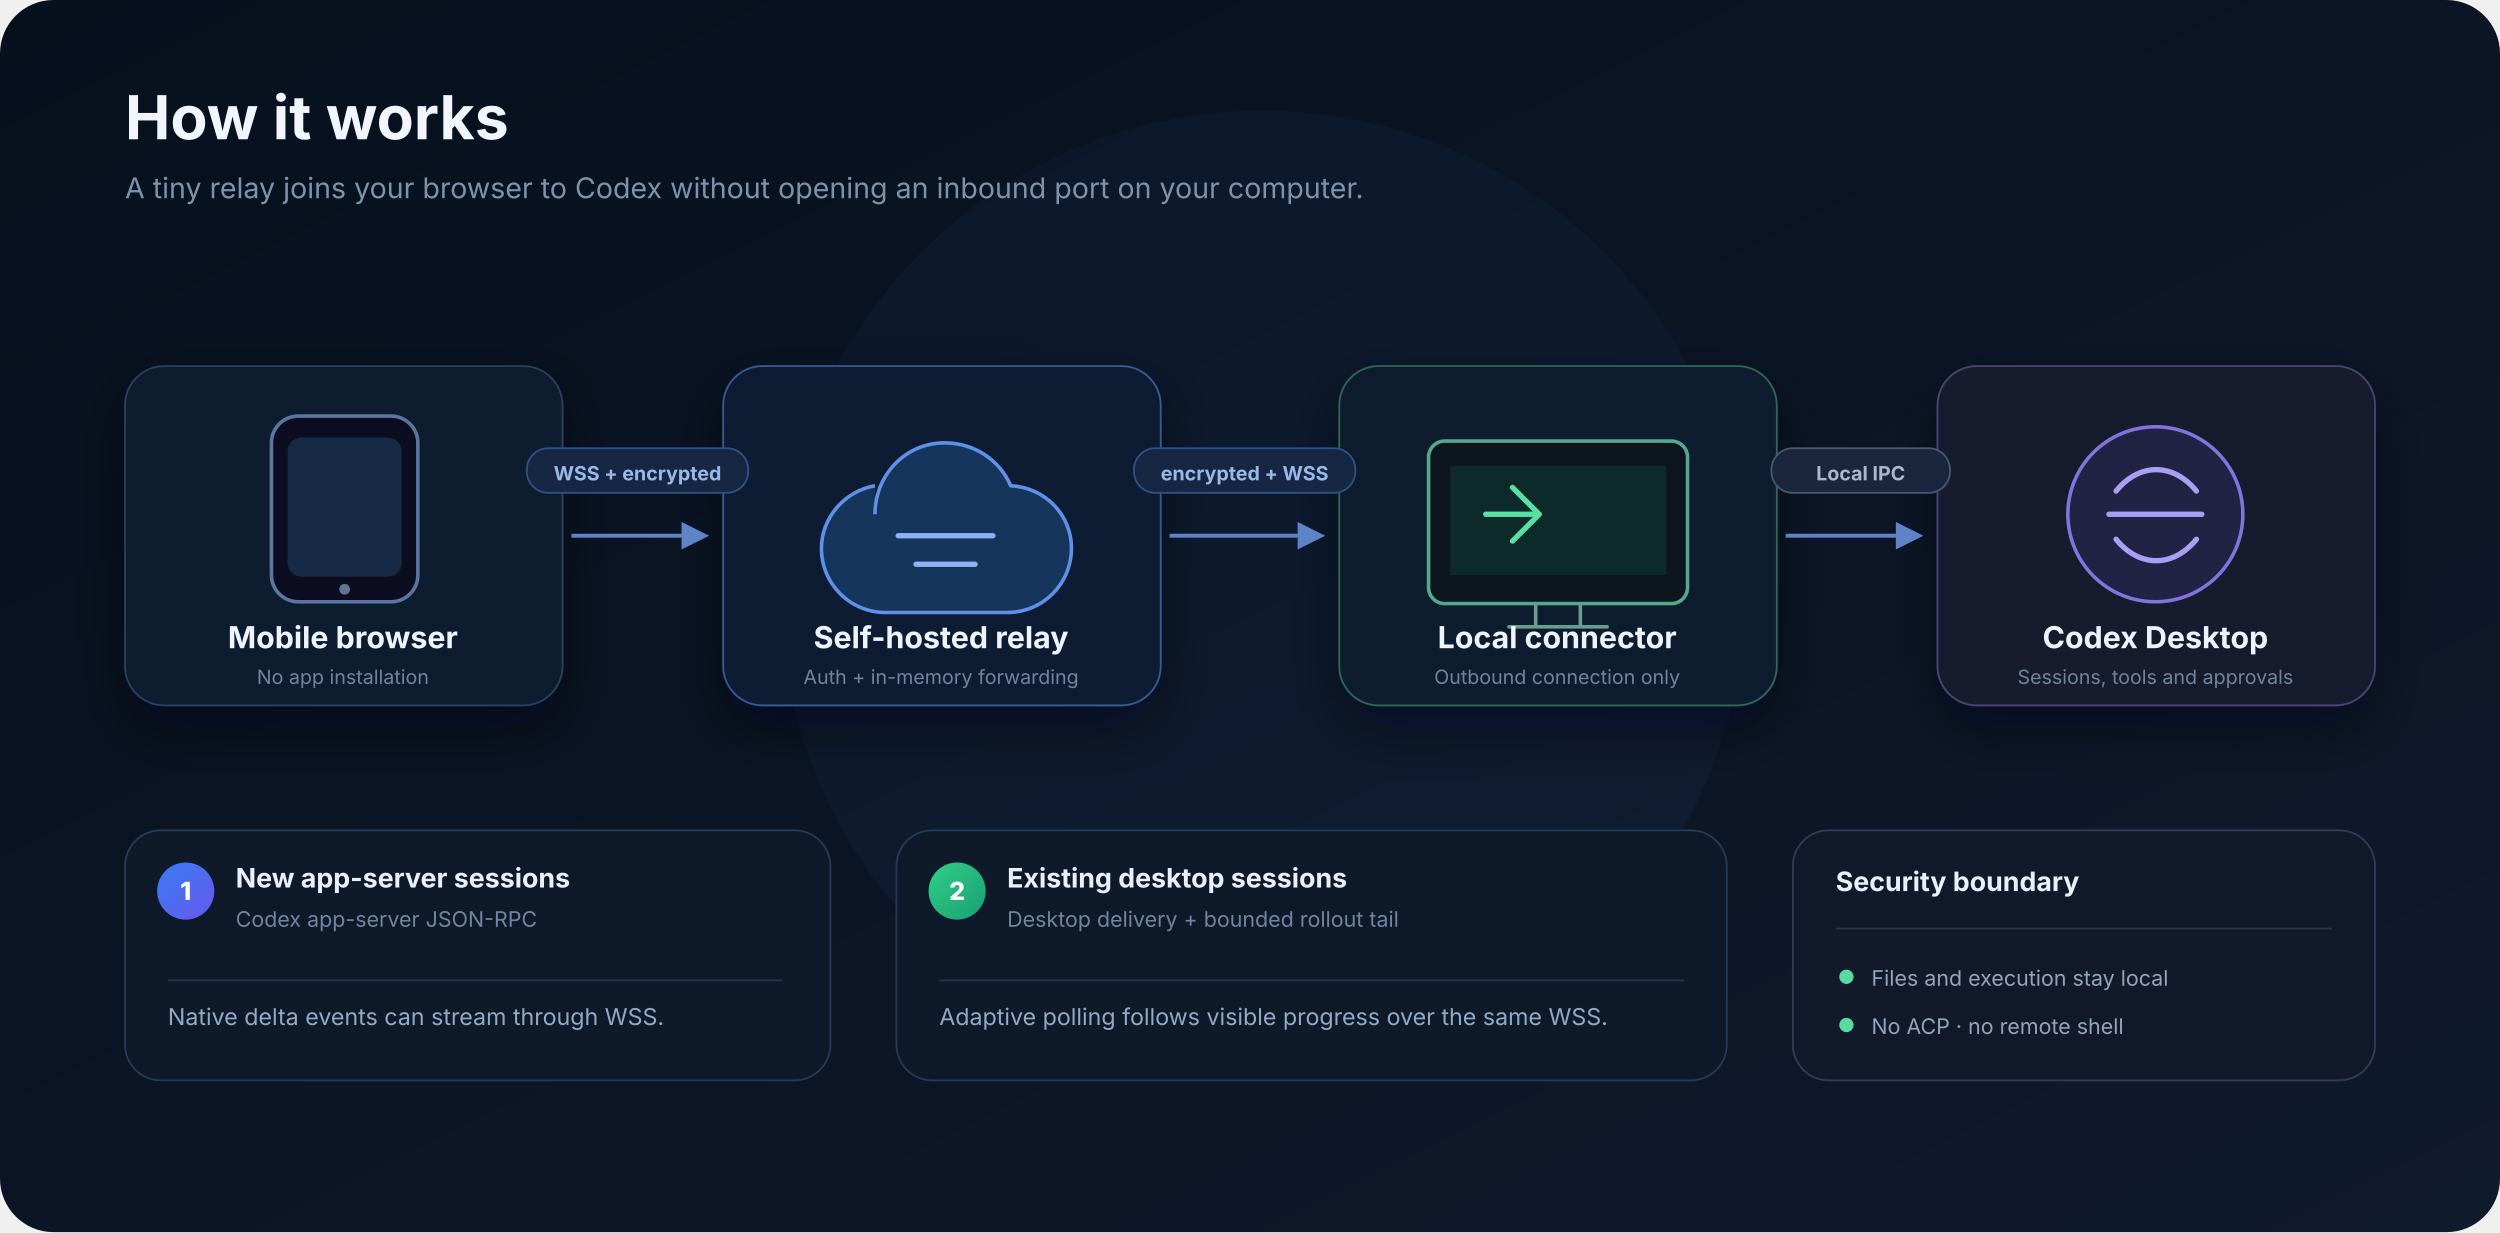
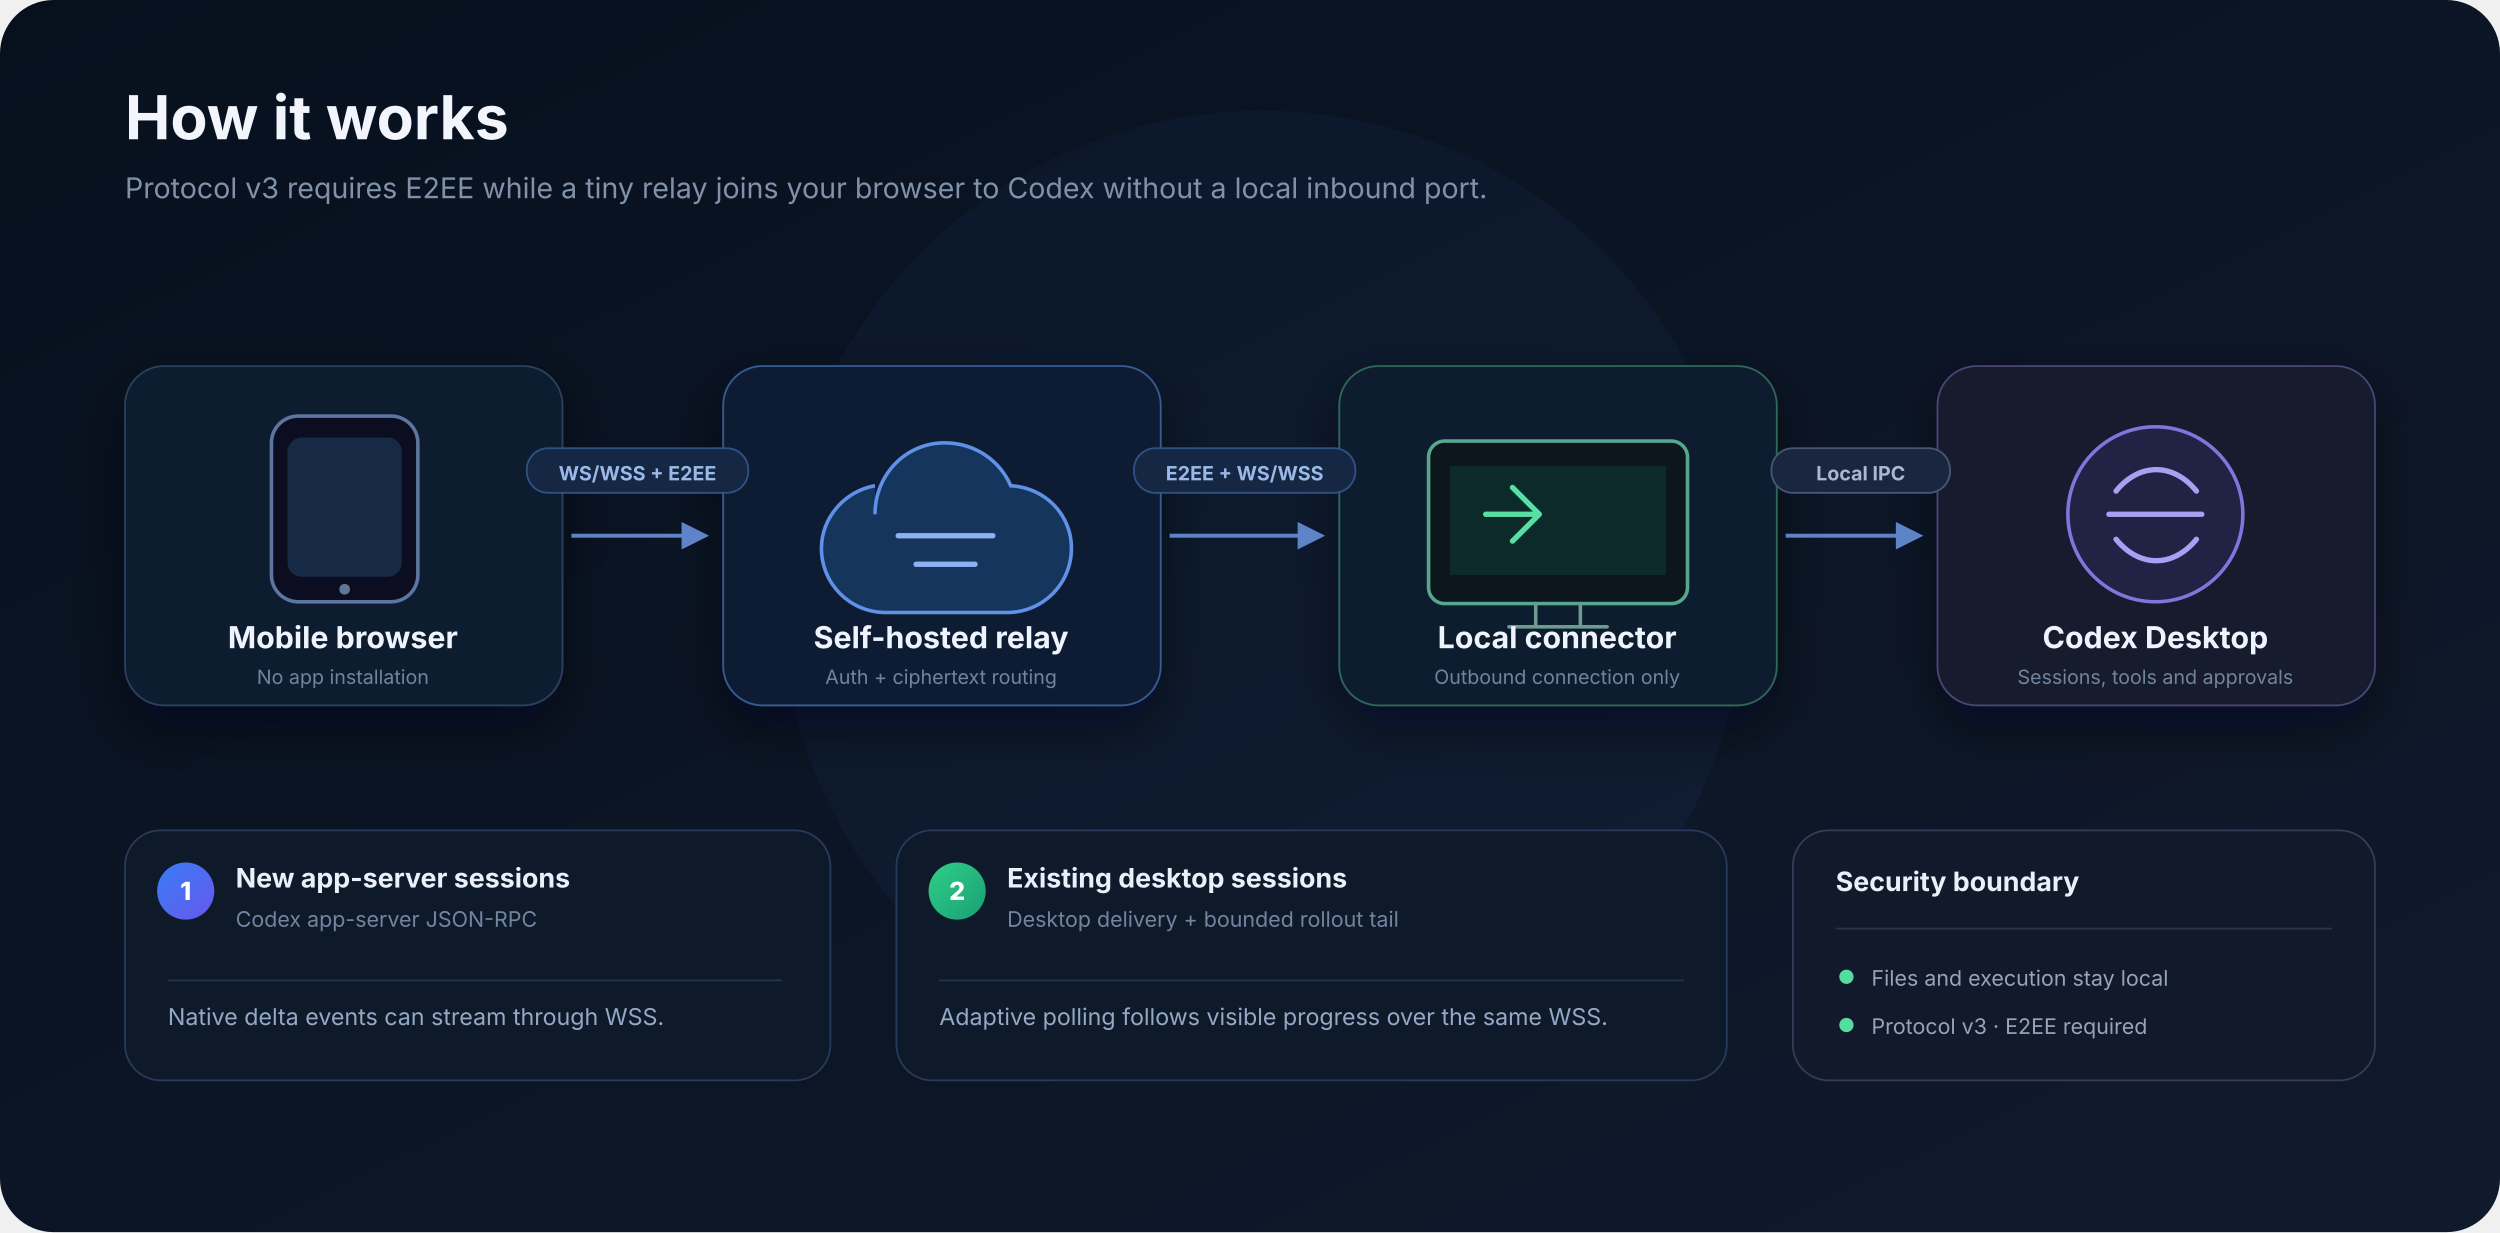
<svg xmlns="http://www.w3.org/2000/svg" width="1400" height="690" viewBox="0 0 1400 690" role="img" aria-labelledby="title desc">
  <defs>
    <linearGradient id="bg2" x1="0" y1="0" x2="1" y2="1">
      <stop offset="0" stop-color="#07101d" />
      <stop offset="1" stop-color="#101a2d" />
    </linearGradient>
    <linearGradient id="blue2" x1="0" y1="0" x2="1" y2="1">
      <stop offset="0" stop-color="#397cf5" />
      <stop offset="1" stop-color="#6758ec" />
    </linearGradient>
    <linearGradient id="green2" x1="0" y1="0" x2="1" y2="1">
      <stop offset="0" stop-color="#2fcf88" />
      <stop offset="1" stop-color="#1a9f74" />
    </linearGradient>
    <filter id="shadow2" x="-30%" y="-40%" width="160%" height="180%">
      <feDropShadow dx="0" dy="13" stdDeviation="15" flood-color="#020711" flood-opacity=".5" />
    </filter>
    <marker id="arrow" viewBox="0 0 10 10" refX="8" refY="5" markerWidth="7" markerHeight="7" orient="auto-start-reverse">
      <path d="M0 0l10 5-10 5z" fill="#5f83c7" />
    </marker>
  </defs>
  <rect width="1400" height="690" rx="30" fill="url(#bg2)" />
  <circle cx="707" cy="332" r="270" fill="#2e6bd0" opacity=".055" />
  <text x="70" y="78" fill="#f2f6fc" font-family="Inter,Segoe UI,Arial,sans-serif" font-size="34" font-weight="750">How it works</text>
-   <text x="70" y="111" fill="#8091aa" font-family="Inter,Segoe UI,Arial,sans-serif" font-size="16">A tiny relay joins your browser to Codex without opening an inbound port on your computer.</text>
+   <text x="70" y="111" fill="#8091aa" font-family="Inter,Segoe UI,Arial,sans-serif" font-size="16">Protocol v3 requires E2EE while a tiny relay joins your browser to Codex without a local inbound port.</text>
  <g font-family="Inter,Segoe UI,Arial,sans-serif" filter="url(#shadow2)">
    <g transform="translate(70 205)">
      <rect width="245" height="190" rx="22" fill="#101b2e" stroke="#29415f" />
      <rect x="82" y="28" width="82" height="104" rx="15" fill="#0a1120" stroke="#5b76a1" stroke-width="2" />
      <rect x="91" y="40" width="64" height="78" rx="8" fill="#172945" />
      <circle cx="123" cy="125" r="3" fill="#607696" />
      <text x="122" y="158" text-anchor="middle" fill="#eef4fd" font-size="17" font-weight="700">Mobile browser</text>
      <text x="122" y="178" text-anchor="middle" fill="#71849f" font-size="11">No app installation</text>
    </g>
    <g transform="translate(405 205)">
      <rect width="245" height="190" rx="22" fill="#111d32" stroke="#365b94" />
      <path d="M85 83c0-22 17-40 39-40 17 0 31 10 37 24 19 1 34 16 34 35 0 20-16 36-36 36H91c-20 0-36-16-36-36 0-17 13-32 30-35" fill="#17345c" stroke="#5f91e9" stroke-width="2" />
      <path d="M98 95h53M108 111h33" stroke="#8db1f4" stroke-width="3" stroke-linecap="round" />
      <text x="122" y="158" text-anchor="middle" fill="#eef4fd" font-size="17" font-weight="700">Self-hosted relay</text>
-       <text x="122" y="178" text-anchor="middle" fill="#71849f" font-size="11">Auth + in-memory forwarding</text>
+       <text x="122" y="178" text-anchor="middle" fill="#71849f" font-size="11">Auth + ciphertext routing</text>
    </g>
    <g transform="translate(750 205)">
      <rect width="245" height="190" rx="22" fill="#101d2d" stroke="#2d6857" />
      <rect x="50" y="42" width="145" height="91" rx="9" fill="#0a121d" stroke="#57a88d" stroke-width="2" />
      <path d="M62 56h121v61H62z" fill="#102b2a" />
      <path d="M95 146h55M110 133v13M135 133v13" stroke="#6b9c8f" stroke-width="2" stroke-linecap="round" />
      <path d="M82 83h30m-15-15 15 15-15 15" fill="none" stroke="#59dfa4" stroke-width="3" stroke-linecap="round" stroke-linejoin="round" />
      <text x="122" y="158" text-anchor="middle" fill="#eef4fd" font-size="17" font-weight="700">Local connector</text>
      <text x="122" y="178" text-anchor="middle" fill="#71849f" font-size="11">Outbound connection only</text>
    </g>
    <g transform="translate(1085 205)">
      <rect width="245" height="190" rx="22" fill="#151a2d" stroke="#4b4574" />
      <circle cx="122" cy="83" r="49" fill="#242044" stroke="#8175dc" stroke-width="2" />
      <path d="M100 70c13-16 32-16 45 0m-45 27c13 16 32 16 45 0M96 83h52" fill="none" stroke="#a99ff3" stroke-width="3" stroke-linecap="round" />
      <text x="122" y="158" text-anchor="middle" fill="#eef4fd" font-size="17" font-weight="700">Codex Desktop</text>
      <text x="122" y="178" text-anchor="middle" fill="#71849f" font-size="11">Sessions, tools and approvals</text>
    </g>
  </g>
  <g fill="none" stroke="#5f83c7" stroke-width="2.2" marker-end="url(#arrow)">
    <path d="M320 300H394" />
    <path d="M655 300H739" />
    <path d="M1000 300h74" />
  </g>
  <g font-family="Inter,Segoe UI,Arial,sans-serif" font-size="11" font-weight="700" text-anchor="middle">
    <g transform="translate(357 266)">
      <rect x="-62" y="-15" width="124" height="25" rx="12" fill="#152743" stroke="#2f5386" />
-       <text y="3" fill="#9bb9e8">WSS + encrypted</text>
+       <text y="3" fill="#9bb9e8">WS/WSS + E2EE</text>
    </g>
    <g transform="translate(697 266)">
      <rect x="-62" y="-15" width="124" height="25" rx="12" fill="#152743" stroke="#2f5386" />
-       <text y="3" fill="#9bb9e8">encrypted + WSS</text>
+       <text y="3" fill="#9bb9e8">E2EE + WS/WSS</text>
    </g>
    <g transform="translate(1042 266)">
      <rect x="-50" y="-15" width="100" height="25" rx="12" fill="#1a263d" stroke="#465777" />
      <text y="3" fill="#a9b8cf">Local IPC</text>
    </g>
  </g>
  <g transform="translate(70 465)" font-family="Inter,Segoe UI,Arial,sans-serif">
    <g>
      <rect width="395" height="140" rx="20" fill="#0e192a" stroke="#263b5a" />
      <circle cx="34" cy="34" r="16" fill="url(#blue2)" />
      <text x="34" y="39" text-anchor="middle" fill="#fff" font-size="14" font-weight="800">1</text>
      <text x="62" y="32" fill="#e9f0fa" font-size="15" font-weight="700">New app-server sessions</text>
      <text x="62" y="54" fill="#7185a1" font-size="12">Codex app-server JSON-RPC</text>
      <path d="M24 84h344" stroke="#22344f" />
      <text x="24" y="109" fill="#94a9c6" font-size="13">Native delta events can stream through WSS.</text>
    </g>
    <g transform="translate(432)">
      <rect width="465" height="140" rx="20" fill="#0e192a" stroke="#263b5a" />
      <circle cx="34" cy="34" r="16" fill="url(#green2)" />
      <text x="34" y="39" text-anchor="middle" fill="#fff" font-size="14" font-weight="800">2</text>
      <text x="62" y="32" fill="#e9f0fa" font-size="15" font-weight="700">Existing desktop sessions</text>
      <text x="62" y="54" fill="#7185a1" font-size="12">Desktop delivery + bounded rollout tail</text>
      <path d="M24 84h417" stroke="#22344f" />
      <text x="24" y="109" fill="#94a9c6" font-size="13">Adaptive polling follows visible progress over the same WSS.</text>
    </g>
    <g transform="translate(934)">
      <rect width="326" height="140" rx="20" fill="#11192a" stroke="#343c58" />
      <text x="24" y="34" fill="#e9f0fa" font-size="15" font-weight="700">Security boundary</text>
      <path d="M24 55h278" stroke="#2a334b" />
      <circle cx="30" cy="82" r="4" fill="#55dda1" />
      <text x="44" y="87" fill="#94a4ba" font-size="12">Files and execution stay local</text>
      <circle cx="30" cy="109" r="4" fill="#55dda1" />
-       <text x="44" y="114" fill="#94a4ba" font-size="12">No ACP · no remote shell</text>
+       <text x="44" y="114" fill="#94a4ba" font-size="12">Protocol v3 · E2EE required</text>
    </g>
  </g>
</svg>
